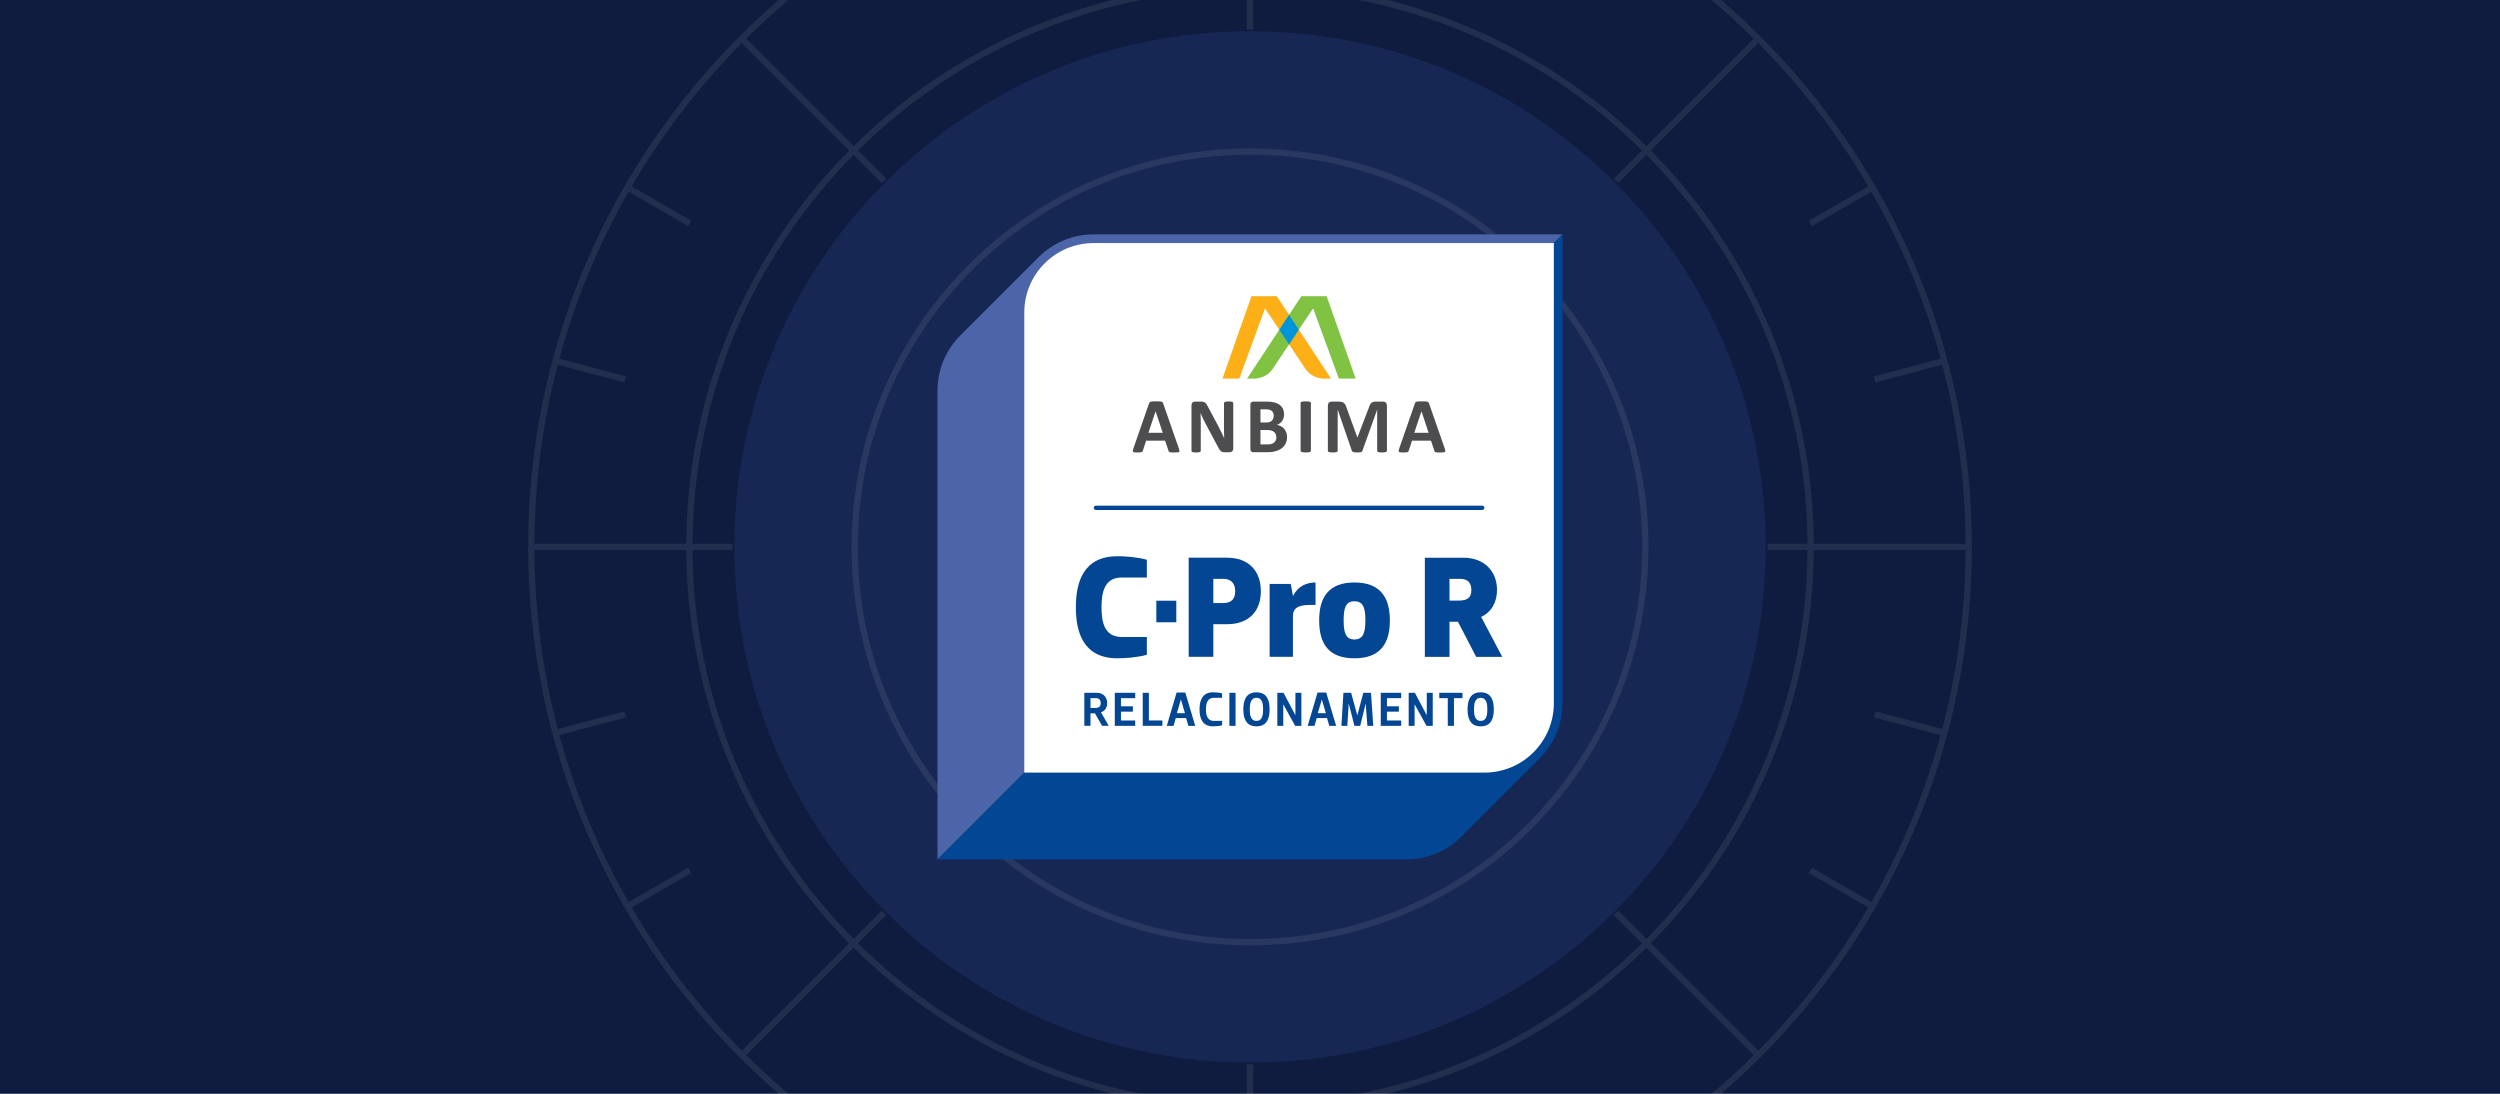
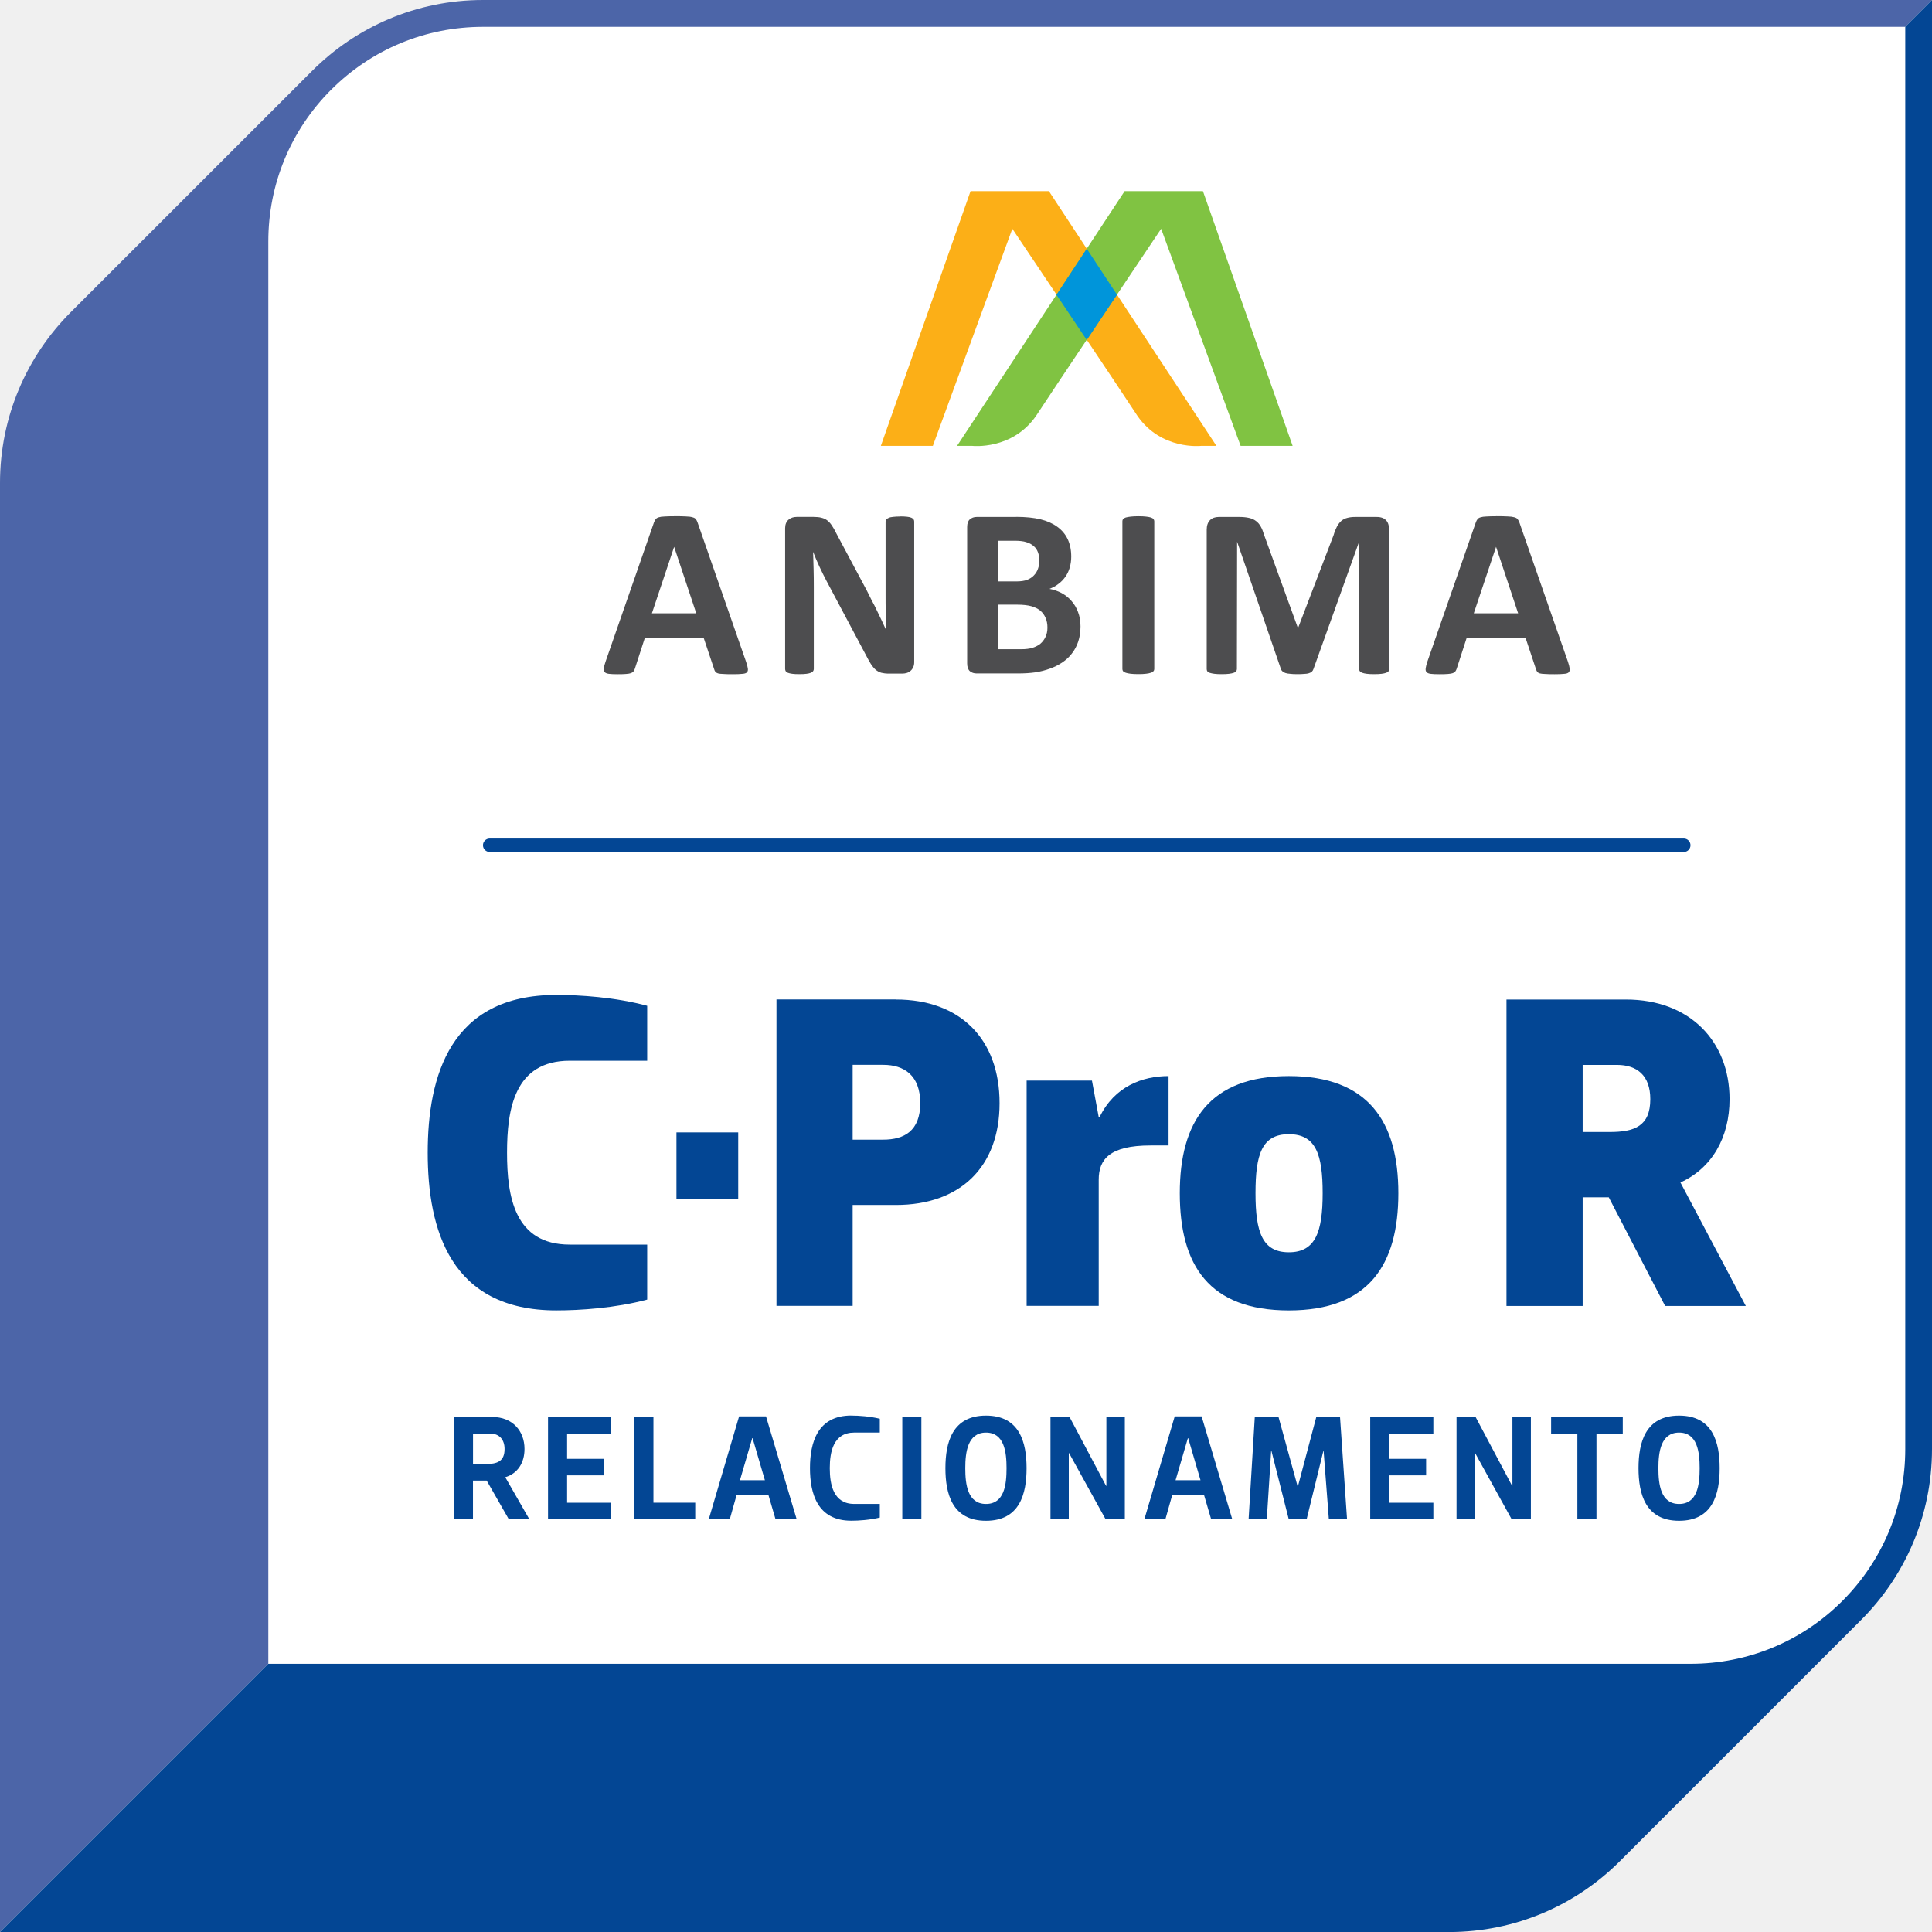
- <svg xmlns="http://www.w3.org/2000/svg" width="800" height="350" viewBox="0 0 800 350" role="img" aria-label="C-PRO R">
-   <rect width="800" height="350" fill="#0F1C3F" />
-   <circle cx="400.0" cy="175.0" r="165" fill="#1C2F63" opacity="0.6" />
-   <g opacity="0.08" fill="none" stroke="#FFFFFF" stroke-width="2">
-     <circle cx="400.0" cy="175.0" r="230" />
-     <circle cx="400.0" cy="175.0" r="179.4" />
-     <circle cx="400.0" cy="175.0" r="126.5" />
-     <line x1="565.6" y1="175.0" x2="630.0" y2="175.0" />
-     <line x1="599.9" y1="228.6" x2="622.2" y2="234.5" />
-     <line x1="579.3" y1="278.5" x2="599.2" y2="290.0" />
-     <line x1="517.1" y1="292.1" x2="562.6" y2="337.6" />
-     <line x1="503.5" y1="354.3" x2="515.0" y2="374.2" />
-     <line x1="453.6" y1="374.9" x2="459.5" y2="397.2" />
-     <line x1="400.0" y1="340.6" x2="400.0" y2="405.0" />
-     <line x1="346.4" y1="374.9" x2="340.5" y2="397.2" />
-     <line x1="296.5" y1="354.3" x2="285.0" y2="374.2" />
-     <line x1="282.9" y1="292.1" x2="237.4" y2="337.6" />
-     <line x1="220.7" y1="278.5" x2="200.8" y2="290.0" />
-     <line x1="200.1" y1="228.6" x2="177.8" y2="234.5" />
-     <line x1="234.4" y1="175.0" x2="170.0" y2="175.0" />
-     <line x1="200.1" y1="121.4" x2="177.8" y2="115.5" />
-     <line x1="220.7" y1="71.5" x2="200.8" y2="60.0" />
-     <line x1="282.9" y1="57.9" x2="237.4" y2="12.4" />
-     <line x1="296.5" y1="-4.3" x2="285.0" y2="-24.2" />
-     <line x1="346.4" y1="-24.9" x2="340.5" y2="-47.2" />
-     <line x1="400.0" y1="9.4" x2="400.0" y2="-55.0" />
-     <line x1="453.6" y1="-24.9" x2="459.5" y2="-47.2" />
-     <line x1="503.5" y1="-4.3" x2="515.0" y2="-24.2" />
-     <line x1="517.1" y1="57.9" x2="562.6" y2="12.4" />
-     <line x1="579.3" y1="71.5" x2="599.2" y2="60.0" />
-     <line x1="599.9" y1="121.4" x2="622.2" y2="115.5" />
+ <svg xmlns="http://www.w3.org/2000/svg" width="120" height="120" viewBox="0 0 120 120" fill="none">
+   <g clip-path="url(#clip0_4978_19967)">
+     <path d="M120 0H30.002C25.856 0 22.105 1.68 19.389 4.399L4.399 19.386L4.386 19.399C1.677 22.114 0 25.863 0 30.002V120.003L120 0Z" fill="#4C65A8" />
+     <path d="M120 0V90.002C120 94.147 118.32 97.898 115.601 100.614L100.611 115.604L100.598 115.617C97.885 118.326 94.137 120.003 89.998 120.003H0L120 0Z" fill="#034694" />
+     <path d="M20.57 5.572C23.088 3.055 26.439 1.668 30.001 1.668H118.339V90.006C118.339 93.568 116.951 96.916 114.434 99.436C111.917 101.953 108.566 103.341 105.004 103.341H16.666V15C16.666 11.437 18.053 8.09 20.57 5.569" fill="white" />
+     <path fill-rule="evenodd" clip-rule="evenodd" d="M75.552 27.694H74.598C74.598 27.694 72.133 27.971 70.651 25.835C69.954 24.75 62.878 14.209 62.878 14.209L57.941 27.694H54.711L60.283 11.871H65.148L75.555 27.694H75.552Z" fill="#FCAF17" />
+     <path fill-rule="evenodd" clip-rule="evenodd" d="M59.443 27.694H60.398C60.398 27.694 62.863 27.971 64.348 25.835C65.048 24.75 72.121 14.209 72.121 14.209L77.058 27.694H80.288L74.716 11.871H69.854L59.443 27.694Z" fill="#80C342" />
+     <path d="M67.501 21.119L65.619 18.308L67.501 15.449L69.38 18.308L67.501 21.119Z" fill="#0095DA" />
+     <path fill-rule="evenodd" clip-rule="evenodd" d="M41.894 32.062C41.64 32.062 41.432 32.068 41.279 32.078C41.123 32.081 40.999 32.101 40.911 32.13C40.826 32.156 40.764 32.195 40.722 32.251C40.683 32.3 40.65 32.368 40.618 32.453L37.619 41.076C37.557 41.255 37.521 41.392 37.505 41.499C37.492 41.603 37.505 41.688 37.557 41.746C37.606 41.802 37.7 41.838 37.827 41.854C37.954 41.87 38.136 41.877 38.368 41.877C38.583 41.877 38.755 41.873 38.885 41.861C39.022 41.851 39.123 41.834 39.195 41.808C39.27 41.779 39.322 41.74 39.354 41.694C39.39 41.646 39.419 41.584 39.439 41.515L40.054 39.614H43.705L44.359 41.567C44.376 41.633 44.402 41.685 44.434 41.727C44.464 41.769 44.519 41.799 44.594 41.825C44.666 41.847 44.776 41.857 44.916 41.861C45.063 41.873 45.262 41.877 45.519 41.877C45.776 41.877 45.958 41.87 46.099 41.854C46.239 41.847 46.336 41.815 46.392 41.763C46.444 41.707 46.466 41.626 46.45 41.522C46.437 41.414 46.398 41.271 46.336 41.092L43.334 32.472C43.304 32.378 43.265 32.303 43.223 32.248C43.181 32.189 43.112 32.153 43.011 32.127C42.917 32.098 42.783 32.078 42.608 32.075C42.435 32.065 42.197 32.059 41.901 32.059L41.894 32.062ZM40.491 38.093L41.872 33.964L43.246 38.093H40.488H40.491ZM55.92 32.078C55.737 32.078 55.591 32.088 55.477 32.101C55.363 32.111 55.269 32.13 55.2 32.163C55.129 32.192 55.08 32.228 55.05 32.267C55.021 32.306 55.005 32.352 55.005 32.397V36.959C55.005 37.308 55.005 37.669 55.015 38.05C55.021 38.431 55.037 38.796 55.044 39.145C54.953 38.946 54.861 38.747 54.767 38.545L54.474 37.937C54.376 37.725 54.269 37.516 54.155 37.311L53.836 36.673L51.941 33.12C51.846 32.925 51.755 32.762 51.664 32.632C51.576 32.495 51.472 32.391 51.371 32.313C51.27 32.238 51.156 32.189 51.022 32.156C50.892 32.12 50.736 32.104 50.544 32.104H49.482C49.28 32.104 49.111 32.163 48.971 32.283C48.837 32.401 48.766 32.576 48.766 32.811V41.548C48.766 41.6 48.779 41.642 48.801 41.685C48.827 41.727 48.873 41.76 48.938 41.789C49.007 41.815 49.094 41.834 49.208 41.851C49.326 41.867 49.469 41.873 49.645 41.873C49.821 41.873 49.974 41.867 50.088 41.851C50.205 41.834 50.293 41.818 50.361 41.789C50.429 41.76 50.478 41.727 50.504 41.685C50.534 41.642 50.547 41.6 50.547 41.548V36.461C50.547 36.08 50.544 35.712 50.534 35.354C50.524 34.996 50.511 34.638 50.504 34.273C50.618 34.569 50.749 34.872 50.895 35.191C51.042 35.501 51.182 35.794 51.325 36.061L53.741 40.607C53.868 40.858 53.982 41.063 54.08 41.222C54.178 41.379 54.282 41.502 54.386 41.597C54.497 41.688 54.614 41.75 54.741 41.786C54.871 41.818 55.024 41.838 55.2 41.838H56.04C56.135 41.838 56.226 41.825 56.317 41.799C56.415 41.769 56.493 41.724 56.558 41.665C56.627 41.606 56.682 41.528 56.724 41.437C56.763 41.349 56.783 41.248 56.783 41.131V32.391C56.783 32.345 56.77 32.3 56.747 32.261C56.721 32.221 56.675 32.186 56.61 32.156C56.545 32.127 56.464 32.107 56.346 32.094C56.229 32.081 56.086 32.072 55.917 32.072L55.92 32.078ZM63.1 32.107H60.658C60.492 32.107 60.355 32.16 60.238 32.257C60.13 32.352 60.072 32.508 60.072 32.729V41.206C60.072 41.424 60.13 41.587 60.238 41.685C60.352 41.782 60.492 41.828 60.658 41.828H63.244C63.631 41.828 63.989 41.805 64.305 41.76C64.624 41.711 64.927 41.633 65.204 41.532C65.487 41.434 65.741 41.304 65.972 41.151C66.207 40.994 66.409 40.812 66.572 40.594C66.744 40.379 66.875 40.131 66.969 39.851C67.063 39.571 67.112 39.259 67.112 38.91C67.112 38.562 67.06 38.282 66.959 38.015C66.862 37.751 66.725 37.52 66.549 37.324C66.38 37.126 66.174 36.963 65.94 36.836C65.709 36.715 65.458 36.624 65.181 36.575C65.396 36.494 65.588 36.39 65.751 36.259C65.924 36.132 66.067 35.979 66.181 35.81C66.298 35.641 66.386 35.452 66.445 35.247C66.503 35.035 66.536 34.813 66.536 34.576C66.536 34.156 66.461 33.791 66.311 33.478C66.161 33.169 65.943 32.912 65.657 32.71C65.377 32.505 65.028 32.352 64.615 32.251C64.204 32.153 63.7 32.101 63.104 32.101L63.1 32.107ZM62.009 36.11V33.586H63.009C63.315 33.586 63.559 33.612 63.735 33.67C63.921 33.723 64.074 33.804 64.195 33.911C64.315 34.009 64.406 34.136 64.465 34.292C64.523 34.449 64.556 34.621 64.556 34.82C64.556 34.996 64.53 35.162 64.471 35.325C64.419 35.478 64.335 35.618 64.217 35.738C64.107 35.856 63.967 35.947 63.797 36.015C63.625 36.08 63.4 36.113 63.113 36.113H62.009V36.11ZM62.009 40.32V37.556H63.182C63.543 37.556 63.84 37.591 64.061 37.653C64.286 37.718 64.471 37.809 64.618 37.93C64.761 38.054 64.872 38.203 64.944 38.383C65.022 38.559 65.058 38.757 65.058 38.982C65.058 39.206 65.018 39.389 64.937 39.561C64.862 39.724 64.755 39.868 64.618 39.985C64.481 40.092 64.318 40.177 64.126 40.239C63.944 40.294 63.713 40.324 63.436 40.324H62.009V40.32ZM70.707 32.062C70.515 32.062 70.359 32.072 70.232 32.085C70.108 32.098 70.004 32.12 69.923 32.14C69.848 32.166 69.792 32.199 69.757 32.238C69.727 32.277 69.714 32.322 69.714 32.374V41.554C69.714 41.603 69.727 41.649 69.757 41.688C69.792 41.73 69.848 41.763 69.923 41.786C70.001 41.812 70.099 41.831 70.222 41.847C70.353 41.864 70.512 41.87 70.704 41.87C70.896 41.87 71.059 41.864 71.183 41.847C71.307 41.831 71.407 41.815 71.482 41.786C71.561 41.763 71.613 41.73 71.642 41.688C71.678 41.649 71.694 41.603 71.694 41.554V32.374C71.694 32.322 71.678 32.28 71.642 32.238C71.613 32.199 71.561 32.166 71.482 32.14C71.407 32.117 71.307 32.098 71.183 32.085C71.059 32.068 70.896 32.062 70.704 32.062H70.707ZM85.495 32.107H84.166C83.981 32.107 83.818 32.127 83.678 32.166C83.538 32.202 83.414 32.264 83.31 32.355C83.209 32.446 83.118 32.56 83.04 32.707C82.965 32.853 82.89 33.032 82.831 33.241L80.62 39.018L78.516 33.224C78.454 33.016 78.386 32.84 78.305 32.7C78.223 32.557 78.126 32.44 78.005 32.355C77.885 32.264 77.741 32.202 77.579 32.166C77.412 32.127 77.214 32.107 76.986 32.107H75.693C75.468 32.107 75.286 32.176 75.153 32.309C75.019 32.446 74.951 32.642 74.951 32.895V41.558C74.951 41.606 74.964 41.652 74.986 41.691C75.019 41.733 75.071 41.766 75.136 41.789C75.214 41.815 75.309 41.834 75.429 41.851C75.55 41.867 75.703 41.873 75.882 41.873C76.071 41.873 76.217 41.867 76.335 41.851C76.455 41.834 76.553 41.818 76.628 41.789C76.703 41.766 76.755 41.733 76.781 41.691C76.807 41.652 76.826 41.606 76.826 41.558L76.839 33.645L79.558 41.548C79.575 41.606 79.604 41.652 79.65 41.691C79.695 41.733 79.754 41.769 79.832 41.799C79.91 41.825 80.014 41.844 80.132 41.851C80.249 41.867 80.395 41.873 80.568 41.873C80.74 41.873 80.884 41.87 81.004 41.857C81.125 41.854 81.222 41.841 81.297 41.815C81.379 41.789 81.441 41.756 81.486 41.714C81.529 41.672 81.561 41.616 81.584 41.548L84.417 33.645V41.558C84.417 41.606 84.433 41.652 84.463 41.691C84.492 41.733 84.544 41.766 84.612 41.789C84.684 41.815 84.775 41.834 84.899 41.851C85.019 41.867 85.169 41.873 85.348 41.873C85.528 41.873 85.687 41.867 85.808 41.851C85.928 41.834 86.022 41.818 86.094 41.789C86.169 41.766 86.221 41.733 86.244 41.691C86.276 41.652 86.29 41.606 86.29 41.558V32.895C86.286 32.772 86.267 32.661 86.234 32.567C86.205 32.466 86.156 32.381 86.091 32.316C86.029 32.248 85.951 32.192 85.853 32.16C85.755 32.124 85.641 32.107 85.505 32.107H85.495ZM92.942 32.062C92.685 32.062 92.483 32.068 92.324 32.078C92.171 32.081 92.047 32.101 91.956 32.13C91.871 32.156 91.806 32.195 91.767 32.251C91.728 32.3 91.692 32.368 91.663 32.453L88.663 41.076C88.605 41.255 88.566 41.392 88.553 41.499C88.536 41.603 88.553 41.688 88.602 41.746C88.654 41.802 88.742 41.838 88.872 41.854C89.002 41.87 89.181 41.877 89.416 41.877C89.631 41.877 89.803 41.873 89.933 41.861C90.067 41.851 90.171 41.834 90.24 41.808C90.314 41.779 90.367 41.74 90.399 41.694C90.435 41.646 90.461 41.584 90.484 41.515L91.099 39.614H94.753L95.404 41.567C95.424 41.633 95.453 41.685 95.479 41.727C95.508 41.769 95.561 41.799 95.639 41.825C95.714 41.847 95.821 41.857 95.961 41.861C96.104 41.873 96.306 41.877 96.56 41.877C96.814 41.877 97 41.87 97.14 41.854C97.28 41.847 97.381 41.815 97.433 41.763C97.488 41.707 97.508 41.626 97.495 41.522C97.482 41.414 97.443 41.271 97.384 41.092L94.379 32.472C94.346 32.378 94.31 32.303 94.264 32.248C94.222 32.189 94.154 32.153 94.056 32.127C93.958 32.098 93.825 32.078 93.649 32.075C93.473 32.065 93.239 32.059 92.942 32.059V32.062ZM91.539 38.093L92.923 33.964L94.294 38.093H91.539Z" fill="#4D4D4F" />
+     <path d="M104.584 52.916H30.415C30.187 52.916 29.998 52.73 29.998 52.499C29.998 52.268 30.184 52.082 30.415 52.082H104.584C104.812 52.082 105 52.268 105 52.499C105 52.73 104.815 52.916 104.584 52.916Z" fill="#034694" />
+     <path d="M30.227 91.962H29.377V94.359H28.191V88.012H30.572C31.832 88.012 32.578 88.878 32.578 89.998C32.578 90.858 32.158 91.519 31.383 91.753L32.874 94.355H31.598L30.227 91.959V91.962ZM29.38 89.044V90.936H30.145C30.881 90.936 31.34 90.776 31.34 90.001C31.34 89.406 31.005 89.041 30.435 89.041H29.38V89.044Z" fill="#034694" />
+     <path d="M37.957 89.045H35.224V90.611H37.51V91.637H35.224V93.337H37.957V94.362H34.039V88.016H37.957V89.041V89.045Z" fill="#034694" />
+     <path d="M40.586 88.015V93.333H43.182V94.359H39.404V88.012H40.59L40.586 88.015Z" fill="#034694" />
+     <path d="M49.476 94.365H48.17L47.734 92.874H45.747L45.327 94.365H44.022L45.907 87.973H47.578L49.483 94.365H49.476ZM45.959 91.939H47.509L46.744 89.327H46.724L45.959 91.939Z" fill="#034694" />
+     <path d="M52.875 87.925C53.35 87.925 54.014 87.971 54.646 88.121V88.98H53.06C51.755 88.98 51.539 90.192 51.539 91.191C51.539 92.191 51.755 93.412 53.06 93.412H54.646V94.259C54.011 94.409 53.35 94.454 52.875 94.454C50.774 94.454 50.309 92.774 50.309 91.188C50.309 89.602 50.774 87.922 52.875 87.922V87.925Z" fill="#034694" />
+     <path d="M56.043 94.362V88.016H57.228V94.362H56.043Z" fill="#034694" />
+     <path d="M58.721 91.192C58.721 89.606 59.141 87.926 61.241 87.926C63.342 87.926 63.762 89.606 63.762 91.192C63.762 92.778 63.342 94.458 61.241 94.458C59.141 94.458 58.721 92.778 58.721 91.192ZM62.518 91.192C62.518 90.192 62.378 88.981 61.241 88.981C60.105 88.981 59.955 90.192 59.955 91.192C59.955 92.192 60.095 93.413 61.241 93.413C62.388 93.413 62.518 92.198 62.518 91.192Z" fill="#034694" />
+     <path d="M65.247 94.362V88.016H66.433L68.699 92.288H68.719V88.016H69.865V94.362H68.67L66.403 90.256H66.384V94.362H65.244H65.247Z" fill="#034694" />
+     <path d="M76.533 94.365H75.227L74.79 92.874H72.804L72.384 94.365H71.078L72.964 87.973H74.634L76.539 94.365H76.533ZM73.016 91.939H74.566L73.8 89.327H73.781L73.016 91.939Z" fill="#034694" />
+     <path d="M78.972 90.136H78.953L78.683 94.362H77.553L77.937 88.016H79.412L80.597 92.317H80.617L81.757 88.016H83.232L83.668 94.362H82.538L82.213 90.136H82.193L81.158 94.362H80.047L78.976 90.136H78.972Z" fill="#034694" />
+     <path d="M89.028 89.045H86.293V90.611H88.579V91.637H86.293V93.337H89.028V94.362H85.107V88.016H89.028V89.041V89.045Z" fill="#034694" />
+     <path d="M90.468 94.362V88.016H91.653L93.92 92.288H93.939V88.016H95.086V94.362H93.891L91.624 90.256H91.605V94.362H90.465H90.468Z" fill="#034694" />
+     <path d="M99.159 89.045V94.363H97.973V89.045H96.342V88.019H100.793V89.045H99.159Z" fill="#034694" />
+     <path d="M101.771 91.192C101.771 89.606 102.192 87.926 104.292 87.926C106.392 87.926 106.812 89.606 106.812 91.192C106.812 92.778 106.392 94.458 104.292 94.458C102.192 94.458 101.771 92.778 101.771 91.192ZM105.569 91.192C105.569 90.192 105.428 88.981 104.292 88.981C103.155 88.981 103.006 90.192 103.006 91.192C103.006 92.192 103.146 93.413 104.292 93.413C105.438 93.413 105.569 92.198 105.569 91.192Z" fill="#034694" />
+     <path d="M34.545 61.797C36.03 61.797 38.212 61.937 40.198 62.471V65.884H35.385C31.943 65.884 31.493 68.906 31.493 71.596C31.493 74.285 31.943 77.304 35.385 77.304H40.198V80.72C38.212 81.251 36.026 81.391 34.545 81.391C27.967 81.391 26.566 76.353 26.566 71.596C26.566 66.838 27.967 61.797 34.545 61.797Z" fill="#034694" />
+     <path d="M45.852 70.336V74.478H42.016V70.336H45.852Z" fill="#034694" />
+     <path d="M55.647 62.081C59.649 62.081 62.085 64.543 62.085 68.519C62.085 72.496 59.623 74.843 55.647 74.843H52.96V81.112H48.228V62.078H55.647V62.081ZM52.96 66.139V70.786H54.862C56.148 70.786 57.158 70.255 57.158 68.519C57.158 66.784 56.148 66.139 54.862 66.139H52.96Z" fill="#034694" />
+     <path d="M63.766 81.112V67.116H67.823L68.243 69.382H68.299C69.223 67.478 70.959 66.836 72.581 66.836V71.147H71.461C68.914 71.147 68.243 72.014 68.243 73.274V81.112H63.766Z" fill="#034694" />
+     <path d="M73.279 74.114C73.279 69.662 75.126 66.836 80.053 66.836C84.98 66.836 86.855 69.662 86.855 74.114C86.855 78.566 85.009 81.392 80.053 81.392C75.096 81.392 73.279 78.595 73.279 74.114ZM77.982 74.114C77.982 76.521 78.402 77.781 80.053 77.781C81.704 77.781 82.153 76.521 82.153 74.114C82.153 71.708 81.733 70.447 80.053 70.447C78.372 70.447 77.982 71.708 77.982 74.114Z" fill="#034694" />
+     <path d="M99.924 74.369H98.302V81.116H93.57V62.082H100.988C104.991 62.082 107.426 64.713 107.426 68.269C107.426 70.647 106.336 72.552 104.375 73.447L108.436 81.116H103.424L99.924 74.369ZM98.302 66.14V70.311H99.982C101.523 70.311 102.503 69.946 102.503 68.269C102.503 66.814 101.692 66.143 100.432 66.143H98.305L98.302 66.14Z" fill="#034694" />
  </g>
-   <svg x="300.0" y="75.0" width="200" height="200" viewBox="0 0 120 120">
-     <g clip-path="url(#cpror_clip0_4978_19967)">
-       <path d="M120 0H30.002C25.856 0 22.105 1.68 19.389 4.399L4.399 19.386L4.386 19.399C1.677 22.114 0 25.863 0 30.002V120.003L120 0Z" fill="#4C65A8" />
-       <path d="M120 0V90.002C120 94.147 118.32 97.898 115.601 100.614L100.611 115.604L100.598 115.617C97.885 118.326 94.137 120.003 89.998 120.003H0L120 0Z" fill="#034694" />
-       <path d="M20.57 5.572C23.088 3.055 26.439 1.668 30.001 1.668H118.339V90.006C118.339 93.568 116.951 96.916 114.434 99.436C111.917 101.953 108.566 103.341 105.004 103.341H16.666V15C16.666 11.437 18.053 8.09 20.57 5.569" fill="white" />
-       <path fill-rule="evenodd" clip-rule="evenodd" d="M75.552 27.694H74.598C74.598 27.694 72.133 27.971 70.651 25.835C69.954 24.75 62.878 14.209 62.878 14.209L57.941 27.694H54.711L60.283 11.871H65.148L75.555 27.694H75.552Z" fill="#FCAF17" />
-       <path fill-rule="evenodd" clip-rule="evenodd" d="M59.443 27.694H60.398C60.398 27.694 62.863 27.971 64.348 25.835C65.048 24.75 72.121 14.209 72.121 14.209L77.058 27.694H80.288L74.716 11.871H69.854L59.443 27.694Z" fill="#80C342" />
-       <path d="M67.501 21.119L65.619 18.308L67.501 15.449L69.38 18.308L67.501 21.119Z" fill="#0095DA" />
-       <path fill-rule="evenodd" clip-rule="evenodd" d="M41.894 32.062C41.64 32.062 41.432 32.068 41.279 32.078C41.123 32.081 40.999 32.101 40.911 32.13C40.826 32.156 40.764 32.195 40.722 32.251C40.683 32.3 40.65 32.368 40.618 32.453L37.619 41.076C37.557 41.255 37.521 41.392 37.505 41.499C37.492 41.603 37.505 41.688 37.557 41.746C37.606 41.802 37.7 41.838 37.827 41.854C37.954 41.87 38.136 41.877 38.368 41.877C38.583 41.877 38.755 41.873 38.885 41.861C39.022 41.851 39.123 41.834 39.195 41.808C39.27 41.779 39.322 41.74 39.354 41.694C39.39 41.646 39.419 41.584 39.439 41.515L40.054 39.614H43.705L44.359 41.567C44.376 41.633 44.402 41.685 44.434 41.727C44.464 41.769 44.519 41.799 44.594 41.825C44.666 41.847 44.776 41.857 44.916 41.861C45.063 41.873 45.262 41.877 45.519 41.877C45.776 41.877 45.958 41.87 46.099 41.854C46.239 41.847 46.336 41.815 46.392 41.763C46.444 41.707 46.466 41.626 46.45 41.522C46.437 41.414 46.398 41.271 46.336 41.092L43.334 32.472C43.304 32.378 43.265 32.303 43.223 32.248C43.181 32.189 43.112 32.153 43.011 32.127C42.917 32.098 42.783 32.078 42.608 32.075C42.435 32.065 42.197 32.059 41.901 32.059L41.894 32.062ZM40.491 38.093L41.872 33.964L43.246 38.093H40.488H40.491ZM55.92 32.078C55.737 32.078 55.591 32.088 55.477 32.101C55.363 32.111 55.269 32.13 55.2 32.163C55.129 32.192 55.08 32.228 55.05 32.267C55.021 32.306 55.005 32.352 55.005 32.397V36.959C55.005 37.308 55.005 37.669 55.015 38.05C55.021 38.431 55.037 38.796 55.044 39.145C54.953 38.946 54.861 38.747 54.767 38.545L54.474 37.937C54.376 37.725 54.269 37.516 54.155 37.311L53.836 36.673L51.941 33.12C51.846 32.925 51.755 32.762 51.664 32.632C51.576 32.495 51.472 32.391 51.371 32.313C51.27 32.238 51.156 32.189 51.022 32.156C50.892 32.12 50.736 32.104 50.544 32.104H49.482C49.28 32.104 49.111 32.163 48.971 32.283C48.837 32.401 48.766 32.576 48.766 32.811V41.548C48.766 41.6 48.779 41.642 48.801 41.685C48.827 41.727 48.873 41.76 48.938 41.789C49.007 41.815 49.094 41.834 49.208 41.851C49.326 41.867 49.469 41.873 49.645 41.873C49.821 41.873 49.974 41.867 50.088 41.851C50.205 41.834 50.293 41.818 50.361 41.789C50.429 41.76 50.478 41.727 50.504 41.685C50.534 41.642 50.547 41.6 50.547 41.548V36.461C50.547 36.08 50.544 35.712 50.534 35.354C50.524 34.996 50.511 34.638 50.504 34.273C50.618 34.569 50.749 34.872 50.895 35.191C51.042 35.501 51.182 35.794 51.325 36.061L53.741 40.607C53.868 40.858 53.982 41.063 54.08 41.222C54.178 41.379 54.282 41.502 54.386 41.597C54.497 41.688 54.614 41.75 54.741 41.786C54.871 41.818 55.024 41.838 55.2 41.838H56.04C56.135 41.838 56.226 41.825 56.317 41.799C56.415 41.769 56.493 41.724 56.558 41.665C56.627 41.606 56.682 41.528 56.724 41.437C56.763 41.349 56.783 41.248 56.783 41.131V32.391C56.783 32.345 56.77 32.3 56.747 32.261C56.721 32.221 56.675 32.186 56.61 32.156C56.545 32.127 56.464 32.107 56.346 32.094C56.229 32.081 56.086 32.072 55.917 32.072L55.92 32.078ZM63.1 32.107H60.658C60.492 32.107 60.355 32.16 60.238 32.257C60.13 32.352 60.072 32.508 60.072 32.729V41.206C60.072 41.424 60.13 41.587 60.238 41.685C60.352 41.782 60.492 41.828 60.658 41.828H63.244C63.631 41.828 63.989 41.805 64.305 41.76C64.624 41.711 64.927 41.633 65.204 41.532C65.487 41.434 65.741 41.304 65.972 41.151C66.207 40.994 66.409 40.812 66.572 40.594C66.744 40.379 66.875 40.131 66.969 39.851C67.063 39.571 67.112 39.259 67.112 38.91C67.112 38.562 67.06 38.282 66.959 38.015C66.862 37.751 66.725 37.52 66.549 37.324C66.38 37.126 66.174 36.963 65.94 36.836C65.709 36.715 65.458 36.624 65.181 36.575C65.396 36.494 65.588 36.39 65.751 36.259C65.924 36.132 66.067 35.979 66.181 35.81C66.298 35.641 66.386 35.452 66.445 35.247C66.503 35.035 66.536 34.813 66.536 34.576C66.536 34.156 66.461 33.791 66.311 33.478C66.161 33.169 65.943 32.912 65.657 32.71C65.377 32.505 65.028 32.352 64.615 32.251C64.204 32.153 63.7 32.101 63.104 32.101L63.1 32.107ZM62.009 36.11V33.586H63.009C63.315 33.586 63.559 33.612 63.735 33.67C63.921 33.723 64.074 33.804 64.195 33.911C64.315 34.009 64.406 34.136 64.465 34.292C64.523 34.449 64.556 34.621 64.556 34.82C64.556 34.996 64.53 35.162 64.471 35.325C64.419 35.478 64.335 35.618 64.217 35.738C64.107 35.856 63.967 35.947 63.797 36.015C63.625 36.08 63.4 36.113 63.113 36.113H62.009V36.11ZM62.009 40.32V37.556H63.182C63.543 37.556 63.84 37.591 64.061 37.653C64.286 37.718 64.471 37.809 64.618 37.93C64.761 38.054 64.872 38.203 64.944 38.383C65.022 38.559 65.058 38.757 65.058 38.982C65.058 39.206 65.018 39.389 64.937 39.561C64.862 39.724 64.755 39.868 64.618 39.985C64.481 40.092 64.318 40.177 64.126 40.239C63.944 40.294 63.713 40.324 63.436 40.324H62.009V40.32ZM70.707 32.062C70.515 32.062 70.359 32.072 70.232 32.085C70.108 32.098 70.004 32.12 69.923 32.14C69.848 32.166 69.792 32.199 69.757 32.238C69.727 32.277 69.714 32.322 69.714 32.374V41.554C69.714 41.603 69.727 41.649 69.757 41.688C69.792 41.73 69.848 41.763 69.923 41.786C70.001 41.812 70.099 41.831 70.222 41.847C70.353 41.864 70.512 41.87 70.704 41.87C70.896 41.87 71.059 41.864 71.183 41.847C71.307 41.831 71.407 41.815 71.482 41.786C71.561 41.763 71.613 41.73 71.642 41.688C71.678 41.649 71.694 41.603 71.694 41.554V32.374C71.694 32.322 71.678 32.28 71.642 32.238C71.613 32.199 71.561 32.166 71.482 32.14C71.407 32.117 71.307 32.098 71.183 32.085C71.059 32.068 70.896 32.062 70.704 32.062H70.707ZM85.495 32.107H84.166C83.981 32.107 83.818 32.127 83.678 32.166C83.538 32.202 83.414 32.264 83.31 32.355C83.209 32.446 83.118 32.56 83.04 32.707C82.965 32.853 82.89 33.032 82.831 33.241L80.62 39.018L78.516 33.224C78.454 33.016 78.386 32.84 78.305 32.7C78.223 32.557 78.126 32.44 78.005 32.355C77.885 32.264 77.741 32.202 77.579 32.166C77.412 32.127 77.214 32.107 76.986 32.107H75.693C75.468 32.107 75.286 32.176 75.153 32.309C75.019 32.446 74.951 32.642 74.951 32.895V41.558C74.951 41.606 74.964 41.652 74.986 41.691C75.019 41.733 75.071 41.766 75.136 41.789C75.214 41.815 75.309 41.834 75.429 41.851C75.55 41.867 75.703 41.873 75.882 41.873C76.071 41.873 76.217 41.867 76.335 41.851C76.455 41.834 76.553 41.818 76.628 41.789C76.703 41.766 76.755 41.733 76.781 41.691C76.807 41.652 76.826 41.606 76.826 41.558L76.839 33.645L79.558 41.548C79.575 41.606 79.604 41.652 79.65 41.691C79.695 41.733 79.754 41.769 79.832 41.799C79.91 41.825 80.014 41.844 80.132 41.851C80.249 41.867 80.395 41.873 80.568 41.873C80.74 41.873 80.884 41.87 81.004 41.857C81.125 41.854 81.222 41.841 81.297 41.815C81.379 41.789 81.441 41.756 81.486 41.714C81.529 41.672 81.561 41.616 81.584 41.548L84.417 33.645V41.558C84.417 41.606 84.433 41.652 84.463 41.691C84.492 41.733 84.544 41.766 84.612 41.789C84.684 41.815 84.775 41.834 84.899 41.851C85.019 41.867 85.169 41.873 85.348 41.873C85.528 41.873 85.687 41.867 85.808 41.851C85.928 41.834 86.022 41.818 86.094 41.789C86.169 41.766 86.221 41.733 86.244 41.691C86.276 41.652 86.29 41.606 86.29 41.558V32.895C86.286 32.772 86.267 32.661 86.234 32.567C86.205 32.466 86.156 32.381 86.091 32.316C86.029 32.248 85.951 32.192 85.853 32.16C85.755 32.124 85.641 32.107 85.505 32.107H85.495ZM92.942 32.062C92.685 32.062 92.483 32.068 92.324 32.078C92.171 32.081 92.047 32.101 91.956 32.13C91.871 32.156 91.806 32.195 91.767 32.251C91.728 32.3 91.692 32.368 91.663 32.453L88.663 41.076C88.605 41.255 88.566 41.392 88.553 41.499C88.536 41.603 88.553 41.688 88.602 41.746C88.654 41.802 88.742 41.838 88.872 41.854C89.002 41.87 89.181 41.877 89.416 41.877C89.631 41.877 89.803 41.873 89.933 41.861C90.067 41.851 90.171 41.834 90.24 41.808C90.314 41.779 90.367 41.74 90.399 41.694C90.435 41.646 90.461 41.584 90.484 41.515L91.099 39.614H94.753L95.404 41.567C95.424 41.633 95.453 41.685 95.479 41.727C95.508 41.769 95.561 41.799 95.639 41.825C95.714 41.847 95.821 41.857 95.961 41.861C96.104 41.873 96.306 41.877 96.56 41.877C96.814 41.877 97 41.87 97.14 41.854C97.28 41.847 97.381 41.815 97.433 41.763C97.488 41.707 97.508 41.626 97.495 41.522C97.482 41.414 97.443 41.271 97.384 41.092L94.379 32.472C94.346 32.378 94.31 32.303 94.264 32.248C94.222 32.189 94.154 32.153 94.056 32.127C93.958 32.098 93.825 32.078 93.649 32.075C93.473 32.065 93.239 32.059 92.942 32.059V32.062ZM91.539 38.093L92.923 33.964L94.294 38.093H91.539Z" fill="#4D4D4F" />
-       <path d="M104.584 52.916H30.415C30.187 52.916 29.998 52.73 29.998 52.499C29.998 52.268 30.184 52.082 30.415 52.082H104.584C104.812 52.082 105 52.268 105 52.499C105 52.73 104.815 52.916 104.584 52.916Z" fill="#034694" />
-       <path d="M30.227 91.962H29.377V94.359H28.191V88.012H30.572C31.832 88.012 32.578 88.878 32.578 89.998C32.578 90.858 32.158 91.519 31.383 91.753L32.874 94.355H31.598L30.227 91.959V91.962ZM29.38 89.044V90.936H30.145C30.881 90.936 31.34 90.776 31.34 90.001C31.34 89.406 31.005 89.041 30.435 89.041H29.38V89.044Z" fill="#034694" />
-       <path d="M37.957 89.045H35.224V90.611H37.51V91.637H35.224V93.337H37.957V94.362H34.039V88.016H37.957V89.041V89.045Z" fill="#034694" />
-       <path d="M40.586 88.015V93.333H43.182V94.359H39.404V88.012H40.59L40.586 88.015Z" fill="#034694" />
-       <path d="M49.476 94.365H48.17L47.734 92.874H45.747L45.327 94.365H44.022L45.907 87.973H47.578L49.483 94.365H49.476ZM45.959 91.939H47.509L46.744 89.327H46.724L45.959 91.939Z" fill="#034694" />
-       <path d="M52.875 87.925C53.35 87.925 54.014 87.971 54.646 88.121V88.98H53.06C51.755 88.98 51.539 90.192 51.539 91.191C51.539 92.191 51.755 93.412 53.06 93.412H54.646V94.259C54.011 94.409 53.35 94.454 52.875 94.454C50.774 94.454 50.309 92.774 50.309 91.188C50.309 89.602 50.774 87.922 52.875 87.922V87.925Z" fill="#034694" />
-       <path d="M56.043 94.362V88.016H57.228V94.362H56.043Z" fill="#034694" />
-       <path d="M58.721 91.192C58.721 89.606 59.141 87.926 61.241 87.926C63.342 87.926 63.762 89.606 63.762 91.192C63.762 92.778 63.342 94.458 61.241 94.458C59.141 94.458 58.721 92.778 58.721 91.192ZM62.518 91.192C62.518 90.192 62.378 88.981 61.241 88.981C60.105 88.981 59.955 90.192 59.955 91.192C59.955 92.192 60.095 93.413 61.241 93.413C62.388 93.413 62.518 92.198 62.518 91.192Z" fill="#034694" />
-       <path d="M65.247 94.362V88.016H66.433L68.699 92.288H68.719V88.016H69.865V94.362H68.67L66.403 90.256H66.384V94.362H65.244H65.247Z" fill="#034694" />
-       <path d="M76.533 94.365H75.227L74.79 92.874H72.804L72.384 94.365H71.078L72.964 87.973H74.634L76.539 94.365H76.533ZM73.016 91.939H74.566L73.8 89.327H73.781L73.016 91.939Z" fill="#034694" />
-       <path d="M78.972 90.136H78.953L78.683 94.362H77.553L77.937 88.016H79.412L80.597 92.317H80.617L81.757 88.016H83.232L83.668 94.362H82.538L82.213 90.136H82.193L81.158 94.362H80.047L78.976 90.136H78.972Z" fill="#034694" />
-       <path d="M89.028 89.045H86.293V90.611H88.579V91.637H86.293V93.337H89.028V94.362H85.107V88.016H89.028V89.041V89.045Z" fill="#034694" />
-       <path d="M90.468 94.362V88.016H91.653L93.92 92.288H93.939V88.016H95.086V94.362H93.891L91.624 90.256H91.605V94.362H90.465H90.468Z" fill="#034694" />
-       <path d="M99.159 89.045V94.363H97.973V89.045H96.342V88.019H100.793V89.045H99.159Z" fill="#034694" />
-       <path d="M101.771 91.192C101.771 89.606 102.192 87.926 104.292 87.926C106.392 87.926 106.812 89.606 106.812 91.192C106.812 92.778 106.392 94.458 104.292 94.458C102.192 94.458 101.771 92.778 101.771 91.192ZM105.569 91.192C105.569 90.192 105.428 88.981 104.292 88.981C103.155 88.981 103.006 90.192 103.006 91.192C103.006 92.192 103.146 93.413 104.292 93.413C105.438 93.413 105.569 92.198 105.569 91.192Z" fill="#034694" />
-       <path d="M34.545 61.797C36.03 61.797 38.212 61.937 40.198 62.471V65.884H35.385C31.943 65.884 31.493 68.906 31.493 71.596C31.493 74.285 31.943 77.304 35.385 77.304H40.198V80.72C38.212 81.251 36.026 81.391 34.545 81.391C27.967 81.391 26.566 76.353 26.566 71.596C26.566 66.838 27.967 61.797 34.545 61.797Z" fill="#034694" />
-       <path d="M45.852 70.336V74.478H42.016V70.336H45.852Z" fill="#034694" />
-       <path d="M55.647 62.081C59.649 62.081 62.085 64.543 62.085 68.519C62.085 72.496 59.623 74.843 55.647 74.843H52.96V81.112H48.228V62.078H55.647V62.081ZM52.96 66.139V70.786H54.862C56.148 70.786 57.158 70.255 57.158 68.519C57.158 66.784 56.148 66.139 54.862 66.139H52.96Z" fill="#034694" />
-       <path d="M63.766 81.112V67.116H67.823L68.243 69.382H68.299C69.223 67.478 70.959 66.836 72.581 66.836V71.147H71.461C68.914 71.147 68.243 72.014 68.243 73.274V81.112H63.766Z" fill="#034694" />
-       <path d="M73.279 74.114C73.279 69.662 75.126 66.836 80.053 66.836C84.98 66.836 86.855 69.662 86.855 74.114C86.855 78.566 85.009 81.392 80.053 81.392C75.096 81.392 73.279 78.595 73.279 74.114ZM77.982 74.114C77.982 76.521 78.402 77.781 80.053 77.781C81.704 77.781 82.153 76.521 82.153 74.114C82.153 71.708 81.733 70.447 80.053 70.447C78.372 70.447 77.982 71.708 77.982 74.114Z" fill="#034694" />
-       <path d="M99.924 74.369H98.302V81.116H93.57V62.082H100.988C104.991 62.082 107.426 64.713 107.426 68.269C107.426 70.647 106.336 72.552 104.375 73.447L108.436 81.116H103.424L99.924 74.369ZM98.302 66.14V70.311H99.982C101.523 70.311 102.503 69.946 102.503 68.269C102.503 66.814 101.692 66.143 100.432 66.143H98.305L98.302 66.14Z" fill="#034694" />
-     </g>
-     <defs>
-       <clipPath id="cpror_clip0_4978_19967">
-         <rect width="120" height="120" fill="white" />
-       </clipPath>
-     </defs>
-   </svg>
+   <defs>
+     <clipPath id="clip0_4978_19967">
+       <rect width="120" height="120" fill="white" />
+     </clipPath>
+   </defs>
</svg>
